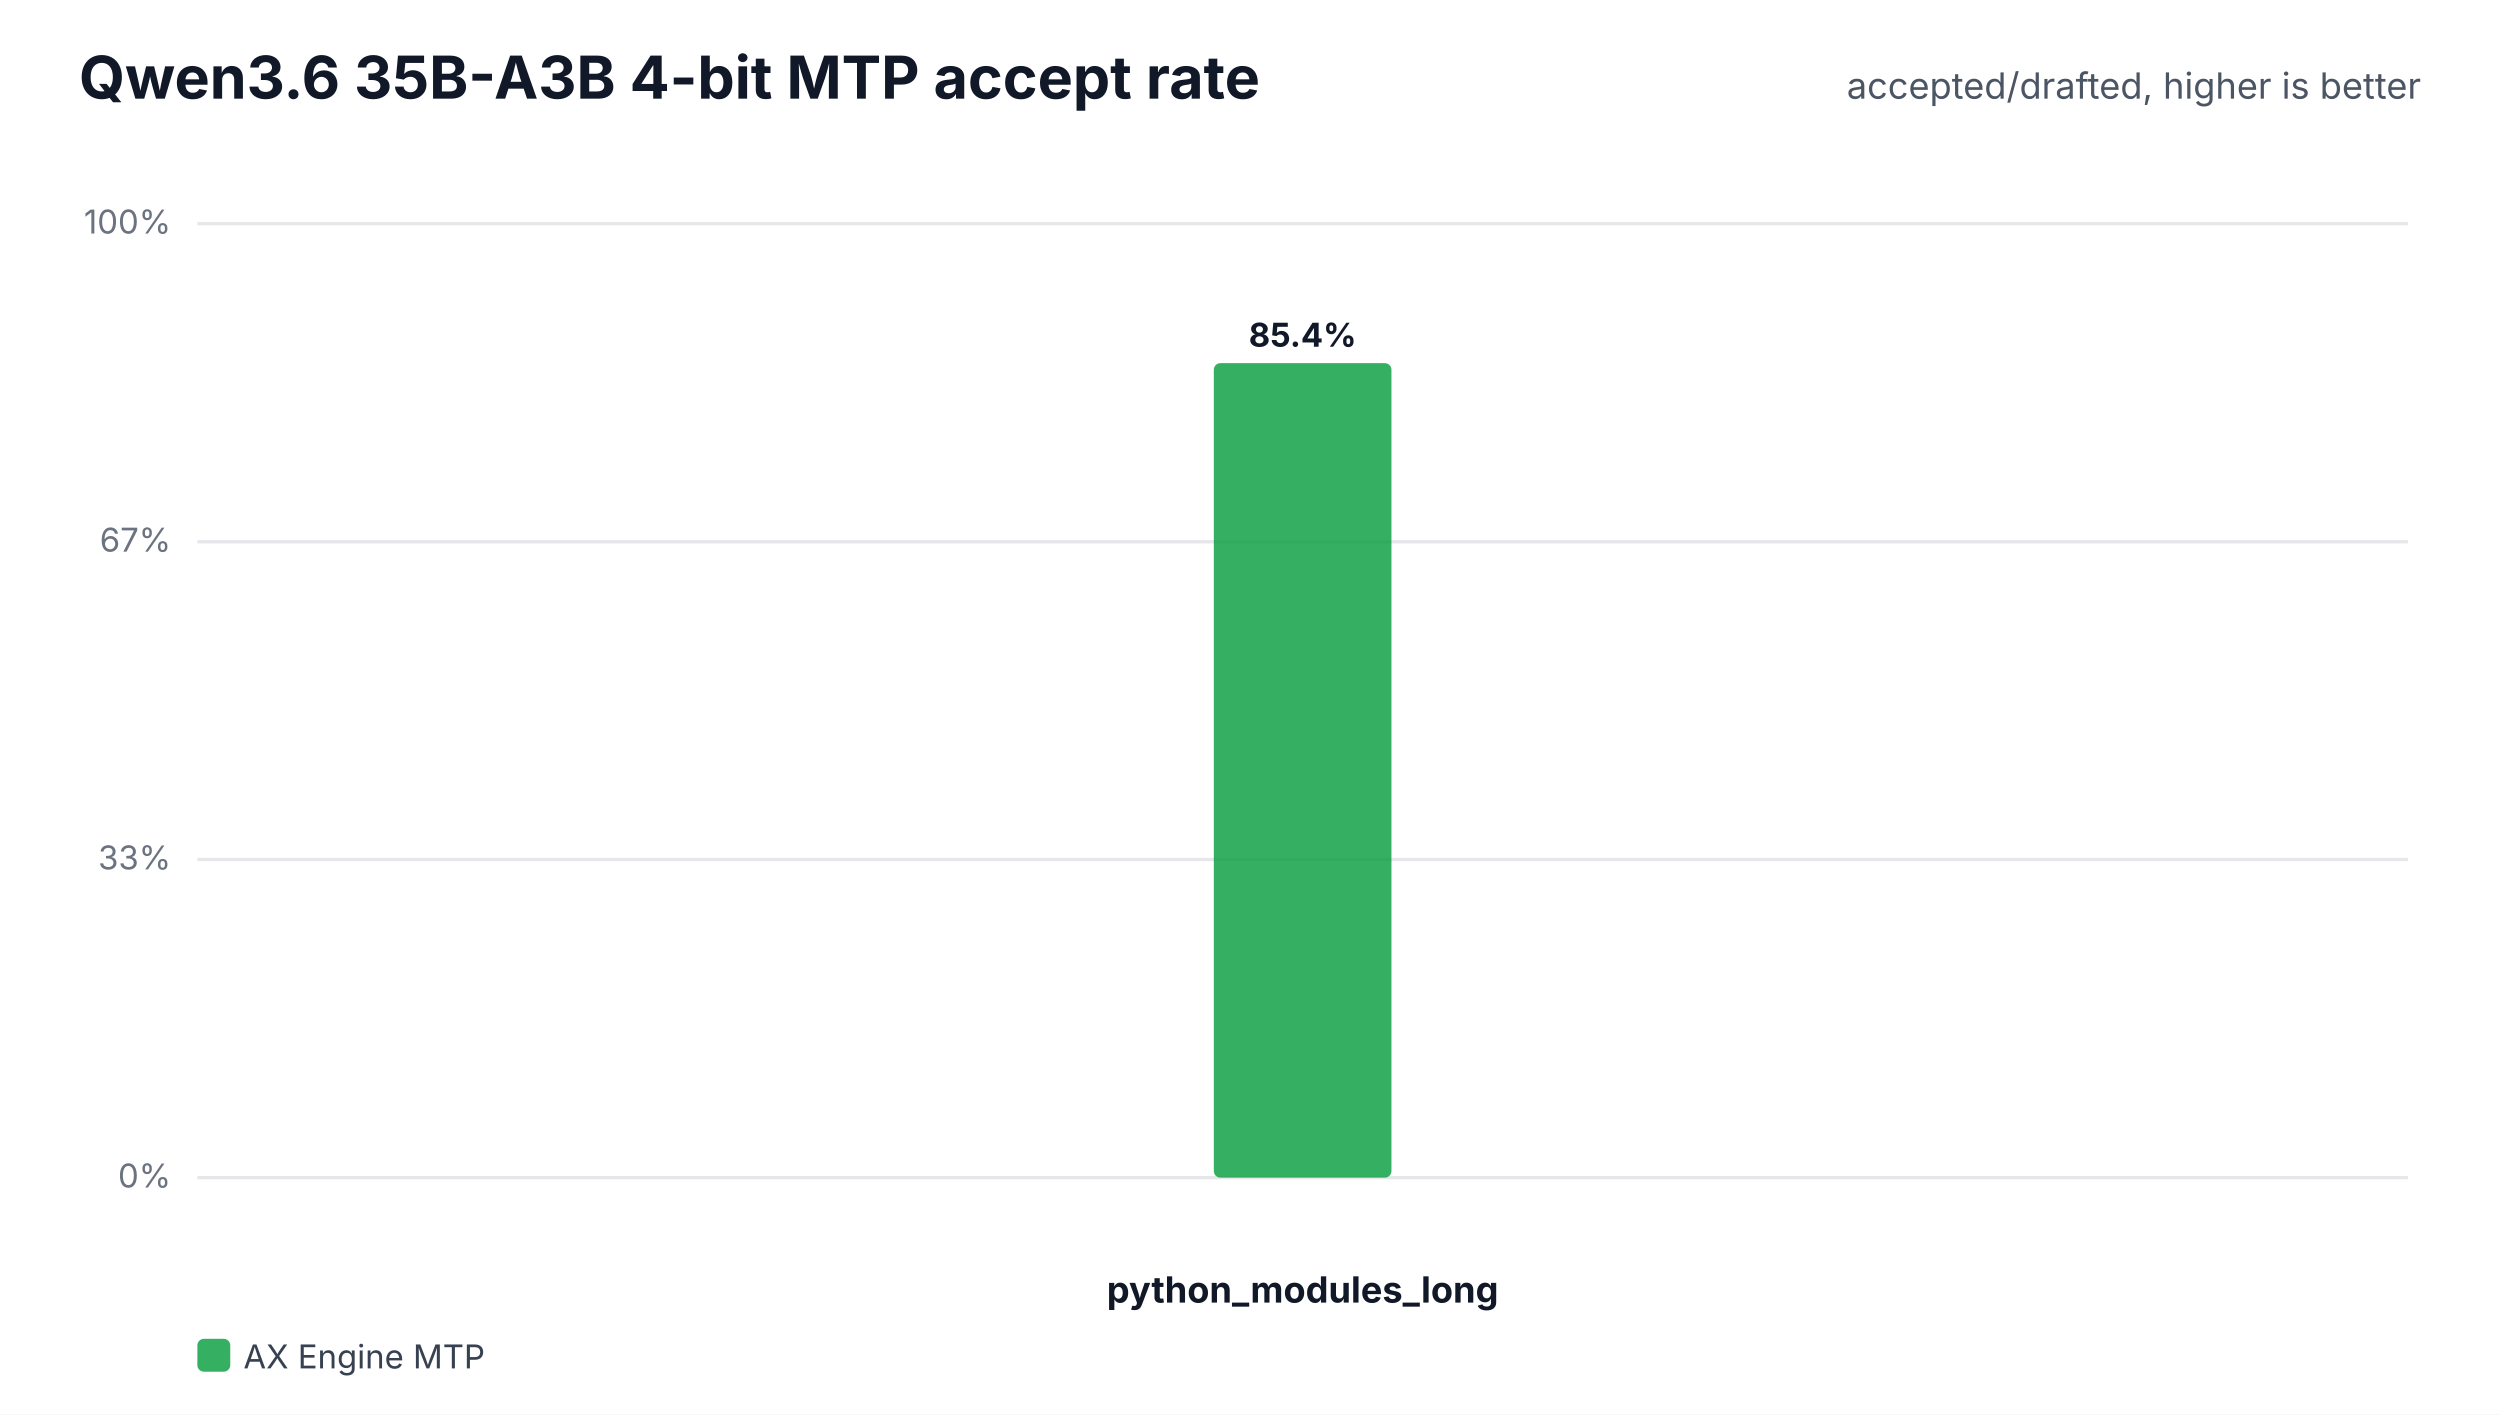
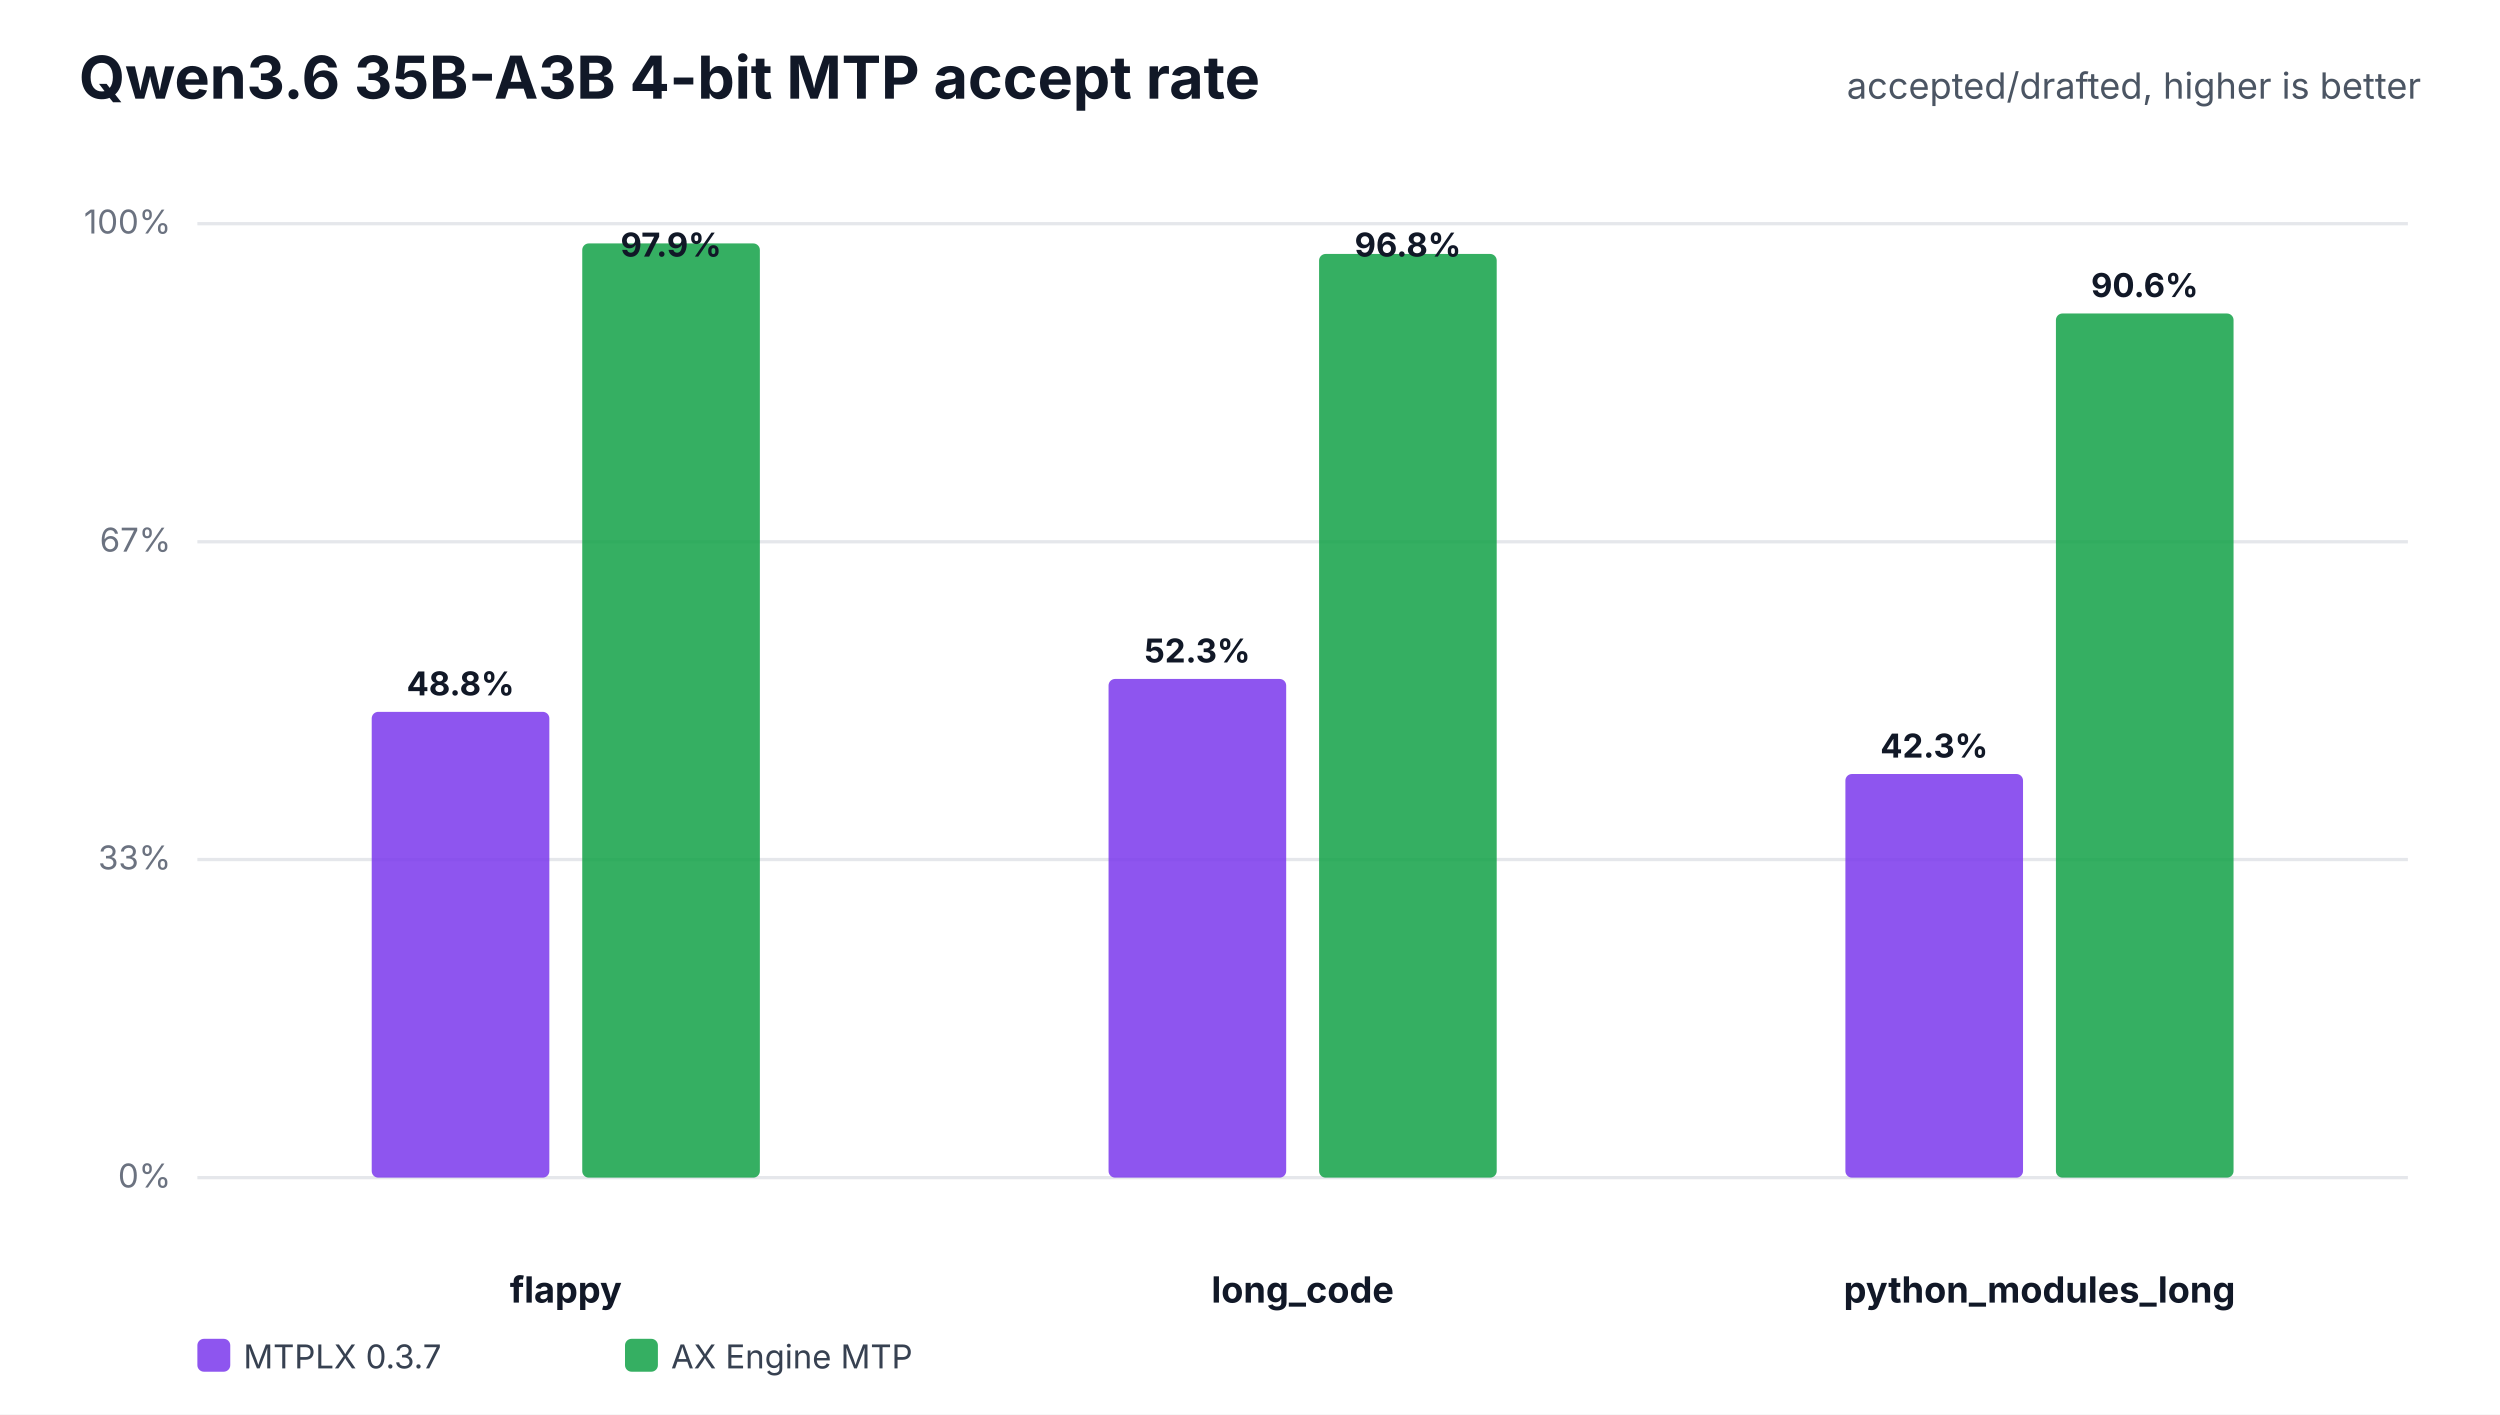
<svg xmlns="http://www.w3.org/2000/svg" width="760" height="430" viewBox="0 0 760 430" role="img">
  <rect width="100%" height="100%" fill="#ffffff" />
  <text x="24" y="30" font-family="Inter,Segoe UI,Arial,sans-serif" font-size="18" font-weight="700" fill="#111827">Qwen3.6 35B-A3B 4-bit MTP accept rate</text>
  <text x="736" y="30" text-anchor="end" font-family="Inter,Segoe UI,Arial,sans-serif" font-size="11" fill="#4b5563">accepted/drafted, higher is better</text>
  <line x1="60" y1="358.0" x2="732" y2="358.0" stroke="#e5e7eb" stroke-width="1" />
  <text x="52" y="361.0" text-anchor="end" font-family="Inter,Segoe UI,Arial,sans-serif" font-size="10" fill="#6b7280">0%</text>
  <line x1="60" y1="261.3" x2="732" y2="261.3" stroke="#e5e7eb" stroke-width="1" />
  <text x="52" y="264.3" text-anchor="end" font-family="Inter,Segoe UI,Arial,sans-serif" font-size="10" fill="#6b7280">33%</text>
  <line x1="60" y1="164.7" x2="732" y2="164.7" stroke="#e5e7eb" stroke-width="1" />
  <text x="52" y="167.7" text-anchor="end" font-family="Inter,Segoe UI,Arial,sans-serif" font-size="10" fill="#6b7280">67%</text>
  <line x1="60" y1="68.0" x2="732" y2="68.0" stroke="#e5e7eb" stroke-width="1" />
  <text x="52" y="71.0" text-anchor="end" font-family="Inter,Segoe UI,Arial,sans-serif" font-size="10" fill="#6b7280">100%</text>
-   <text x="396.0" y="396" text-anchor="middle" font-family="Inter,Segoe UI,Arial,sans-serif" font-size="11" font-weight="700" fill="#111827">python_modules_long</text>
-   <rect x="369.0" y="110.4" width="54.0" height="247.6" rx="2" fill="#16a34a" fill-opacity="0.86" />
-   <text x="396.0" y="105.4" text-anchor="middle" font-family="Inter,Segoe UI,Arial,sans-serif" font-size="10" font-weight="700" fill="#111827">85.4%</text>
-   <rect x="60" y="407" width="10" height="10" rx="2" fill="#16a34a" fill-opacity="0.86" />
-   <text x="74" y="416" font-family="Inter,Segoe UI,Arial,sans-serif" font-size="10" fill="#374151">AX Engine MTP</text>
+   <text x="172.0" y="396" text-anchor="middle" font-family="Inter,Segoe UI,Arial,sans-serif" font-size="11" font-weight="700" fill="#111827">flappy</text>
+   <rect x="113.0" y="216.4" width="54.0" height="141.6" rx="2" fill="#7c3aed" fill-opacity="0.86" />
+   <text x="140.0" y="211.4" text-anchor="middle" font-family="Inter,Segoe UI,Arial,sans-serif" font-size="10" font-weight="700" fill="#111827">48.8%</text>
+   <rect x="177.0" y="74.0" width="54.0" height="284.0" rx="2" fill="#16a34a" fill-opacity="0.86" />
+   <text x="204.0" y="78.0" text-anchor="middle" font-family="Inter,Segoe UI,Arial,sans-serif" font-size="10" font-weight="700" fill="#111827">97.9%</text>
+   <text x="396.0" y="396" text-anchor="middle" font-family="Inter,Segoe UI,Arial,sans-serif" font-size="11" font-weight="700" fill="#111827">long_code</text>
+   <rect x="337.0" y="206.4" width="54.0" height="151.6" rx="2" fill="#7c3aed" fill-opacity="0.86" />
+   <text x="364.0" y="201.4" text-anchor="middle" font-family="Inter,Segoe UI,Arial,sans-serif" font-size="10" font-weight="700" fill="#111827">52.3%</text>
+   <rect x="401.0" y="77.2" width="54.0" height="280.8" rx="2" fill="#16a34a" fill-opacity="0.86" />
+   <text x="428.0" y="78.0" text-anchor="middle" font-family="Inter,Segoe UI,Arial,sans-serif" font-size="10" font-weight="700" fill="#111827">96.8%</text>
+   <text x="620.0" y="396" text-anchor="middle" font-family="Inter,Segoe UI,Arial,sans-serif" font-size="11" font-weight="700" fill="#111827">python_modules_long</text>
+   <rect x="561.0" y="235.3" width="54.0" height="122.7" rx="2" fill="#7c3aed" fill-opacity="0.86" />
+   <text x="588.0" y="230.3" text-anchor="middle" font-family="Inter,Segoe UI,Arial,sans-serif" font-size="10" font-weight="700" fill="#111827">42.3%</text>
+   <rect x="625.0" y="95.3" width="54.0" height="262.7" rx="2" fill="#16a34a" fill-opacity="0.86" />
+   <text x="652.0" y="90.3" text-anchor="middle" font-family="Inter,Segoe UI,Arial,sans-serif" font-size="10" font-weight="700" fill="#111827">90.6%</text>
+   <rect x="60" y="407" width="10" height="10" rx="2" fill="#7c3aed" fill-opacity="0.86" />
+   <text x="74" y="416" font-family="Inter,Segoe UI,Arial,sans-serif" font-size="10" fill="#374151">MTPLX 0.3.7</text>
+   <rect x="190" y="407" width="10" height="10" rx="2" fill="#16a34a" fill-opacity="0.86" />
+   <text x="204" y="416" font-family="Inter,Segoe UI,Arial,sans-serif" font-size="10" fill="#374151">AX Engine MTP</text>
</svg>
